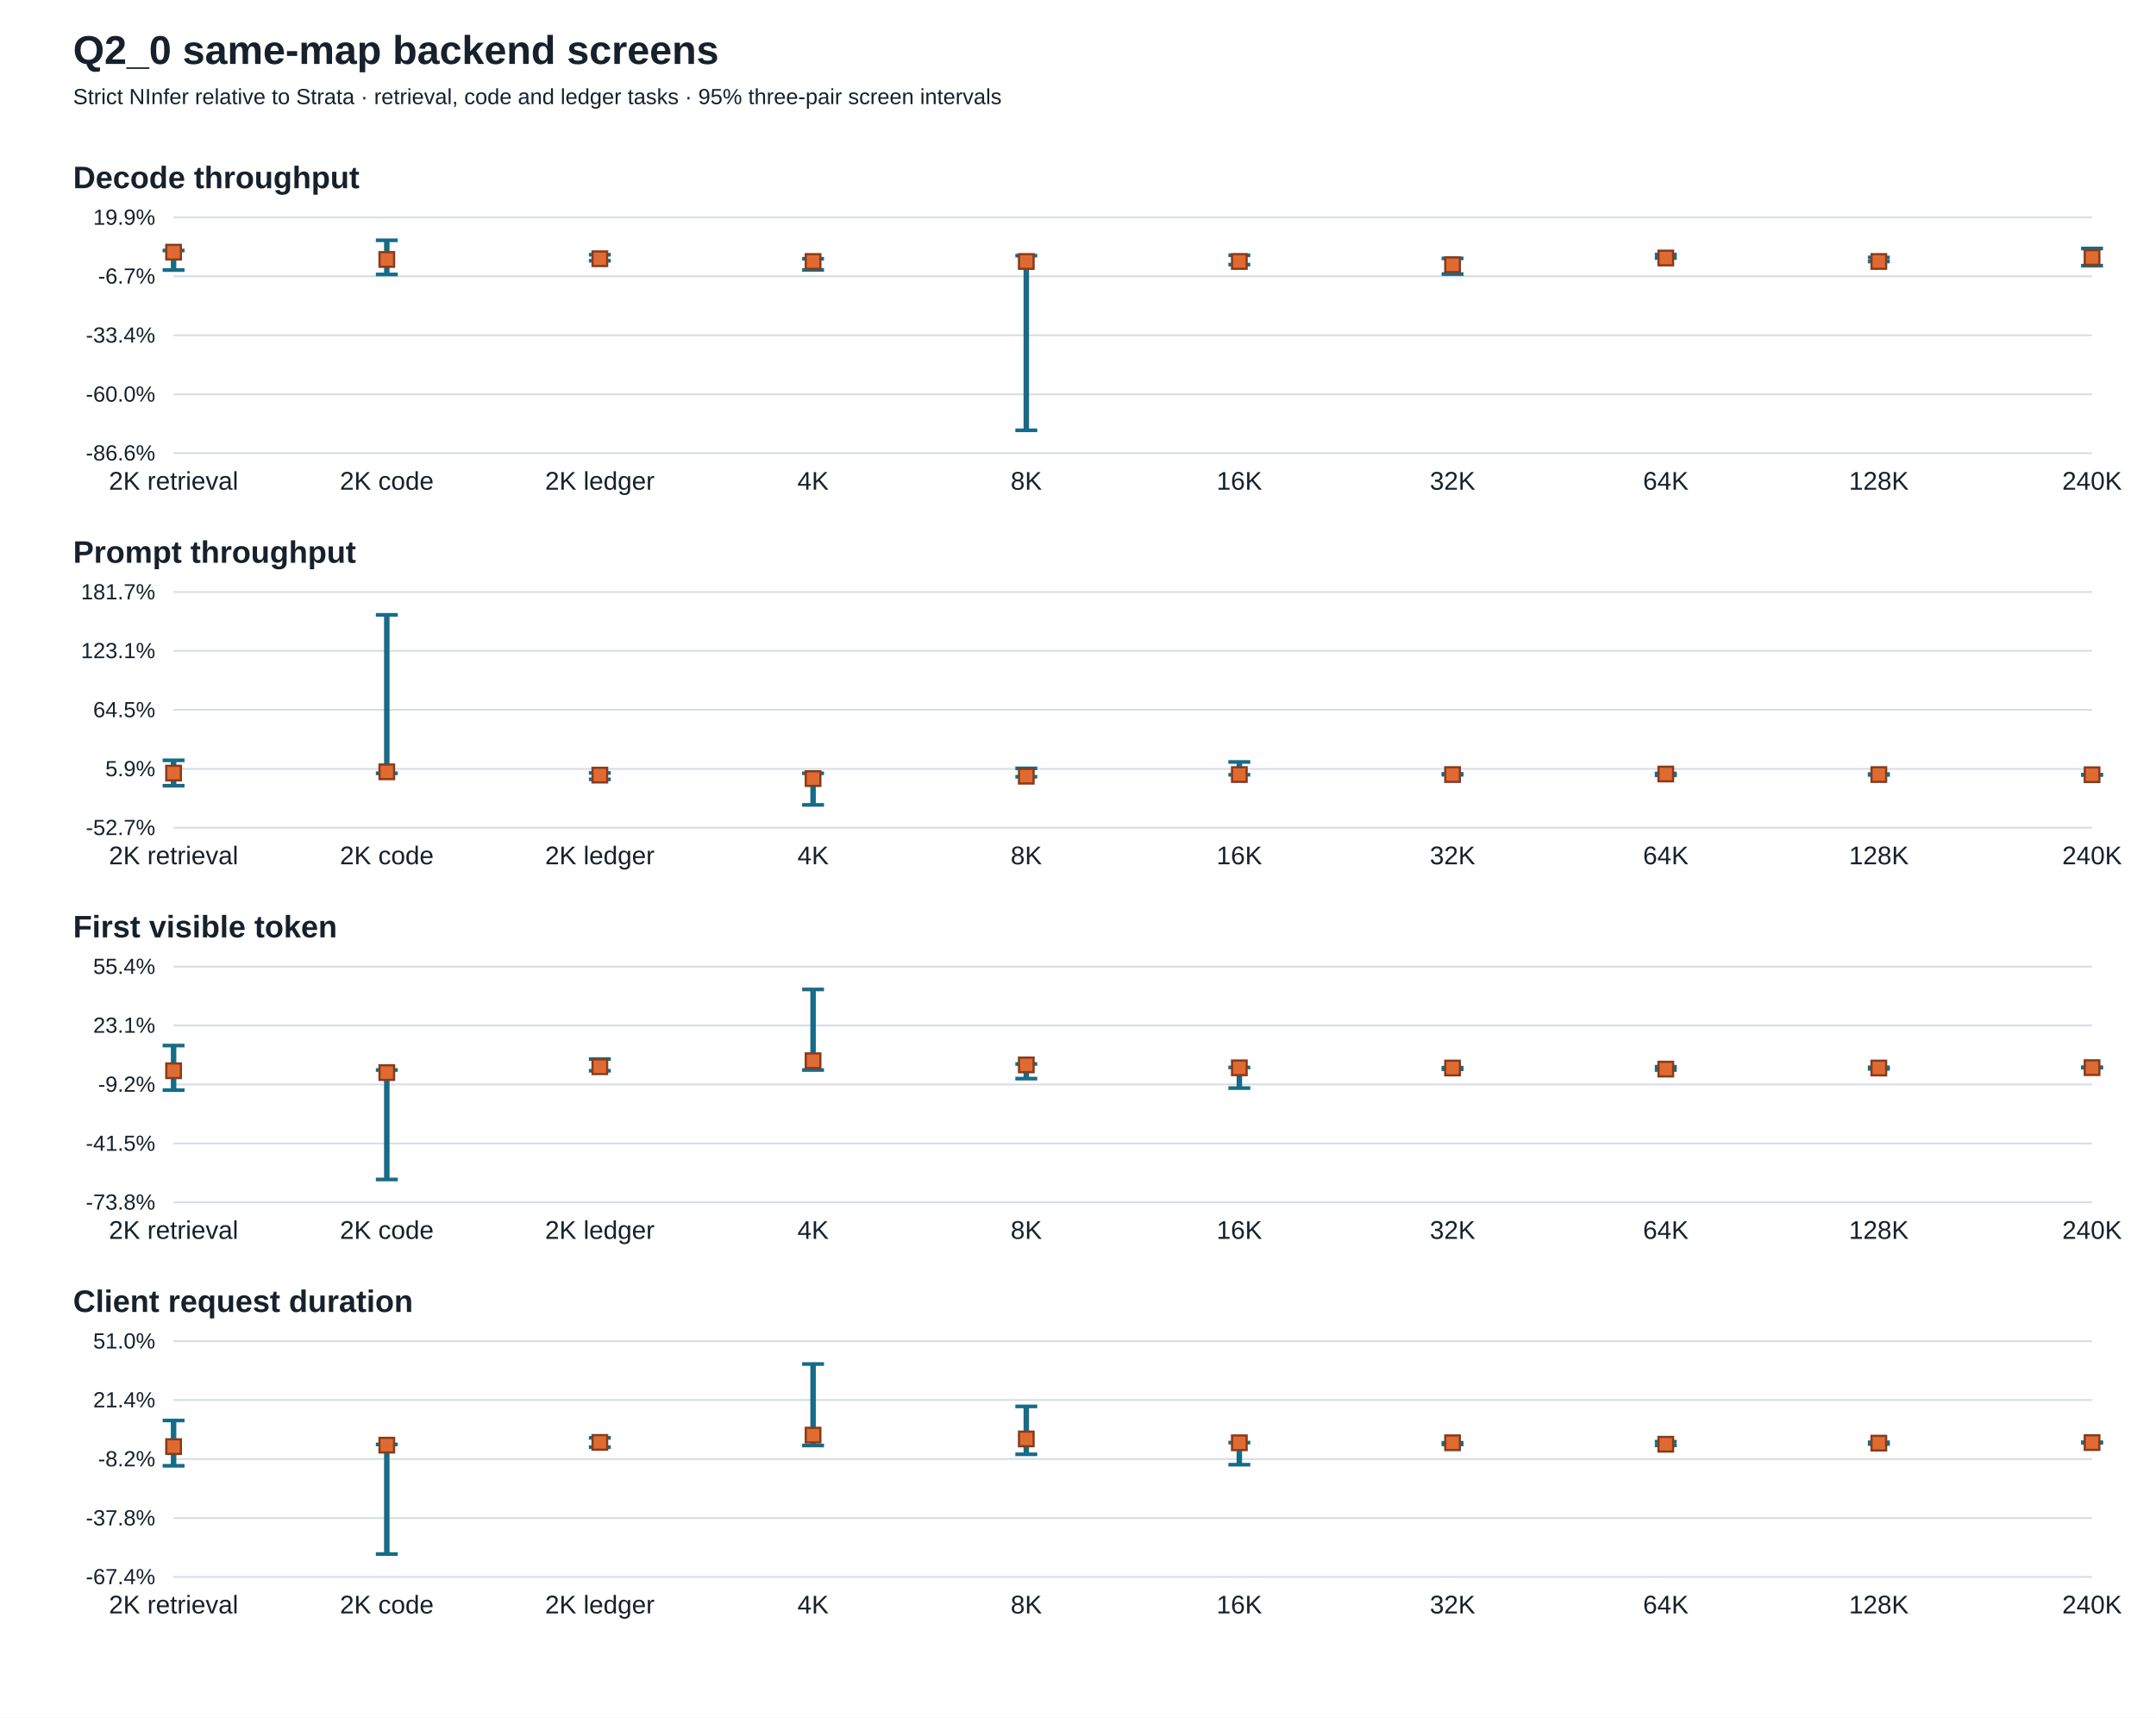
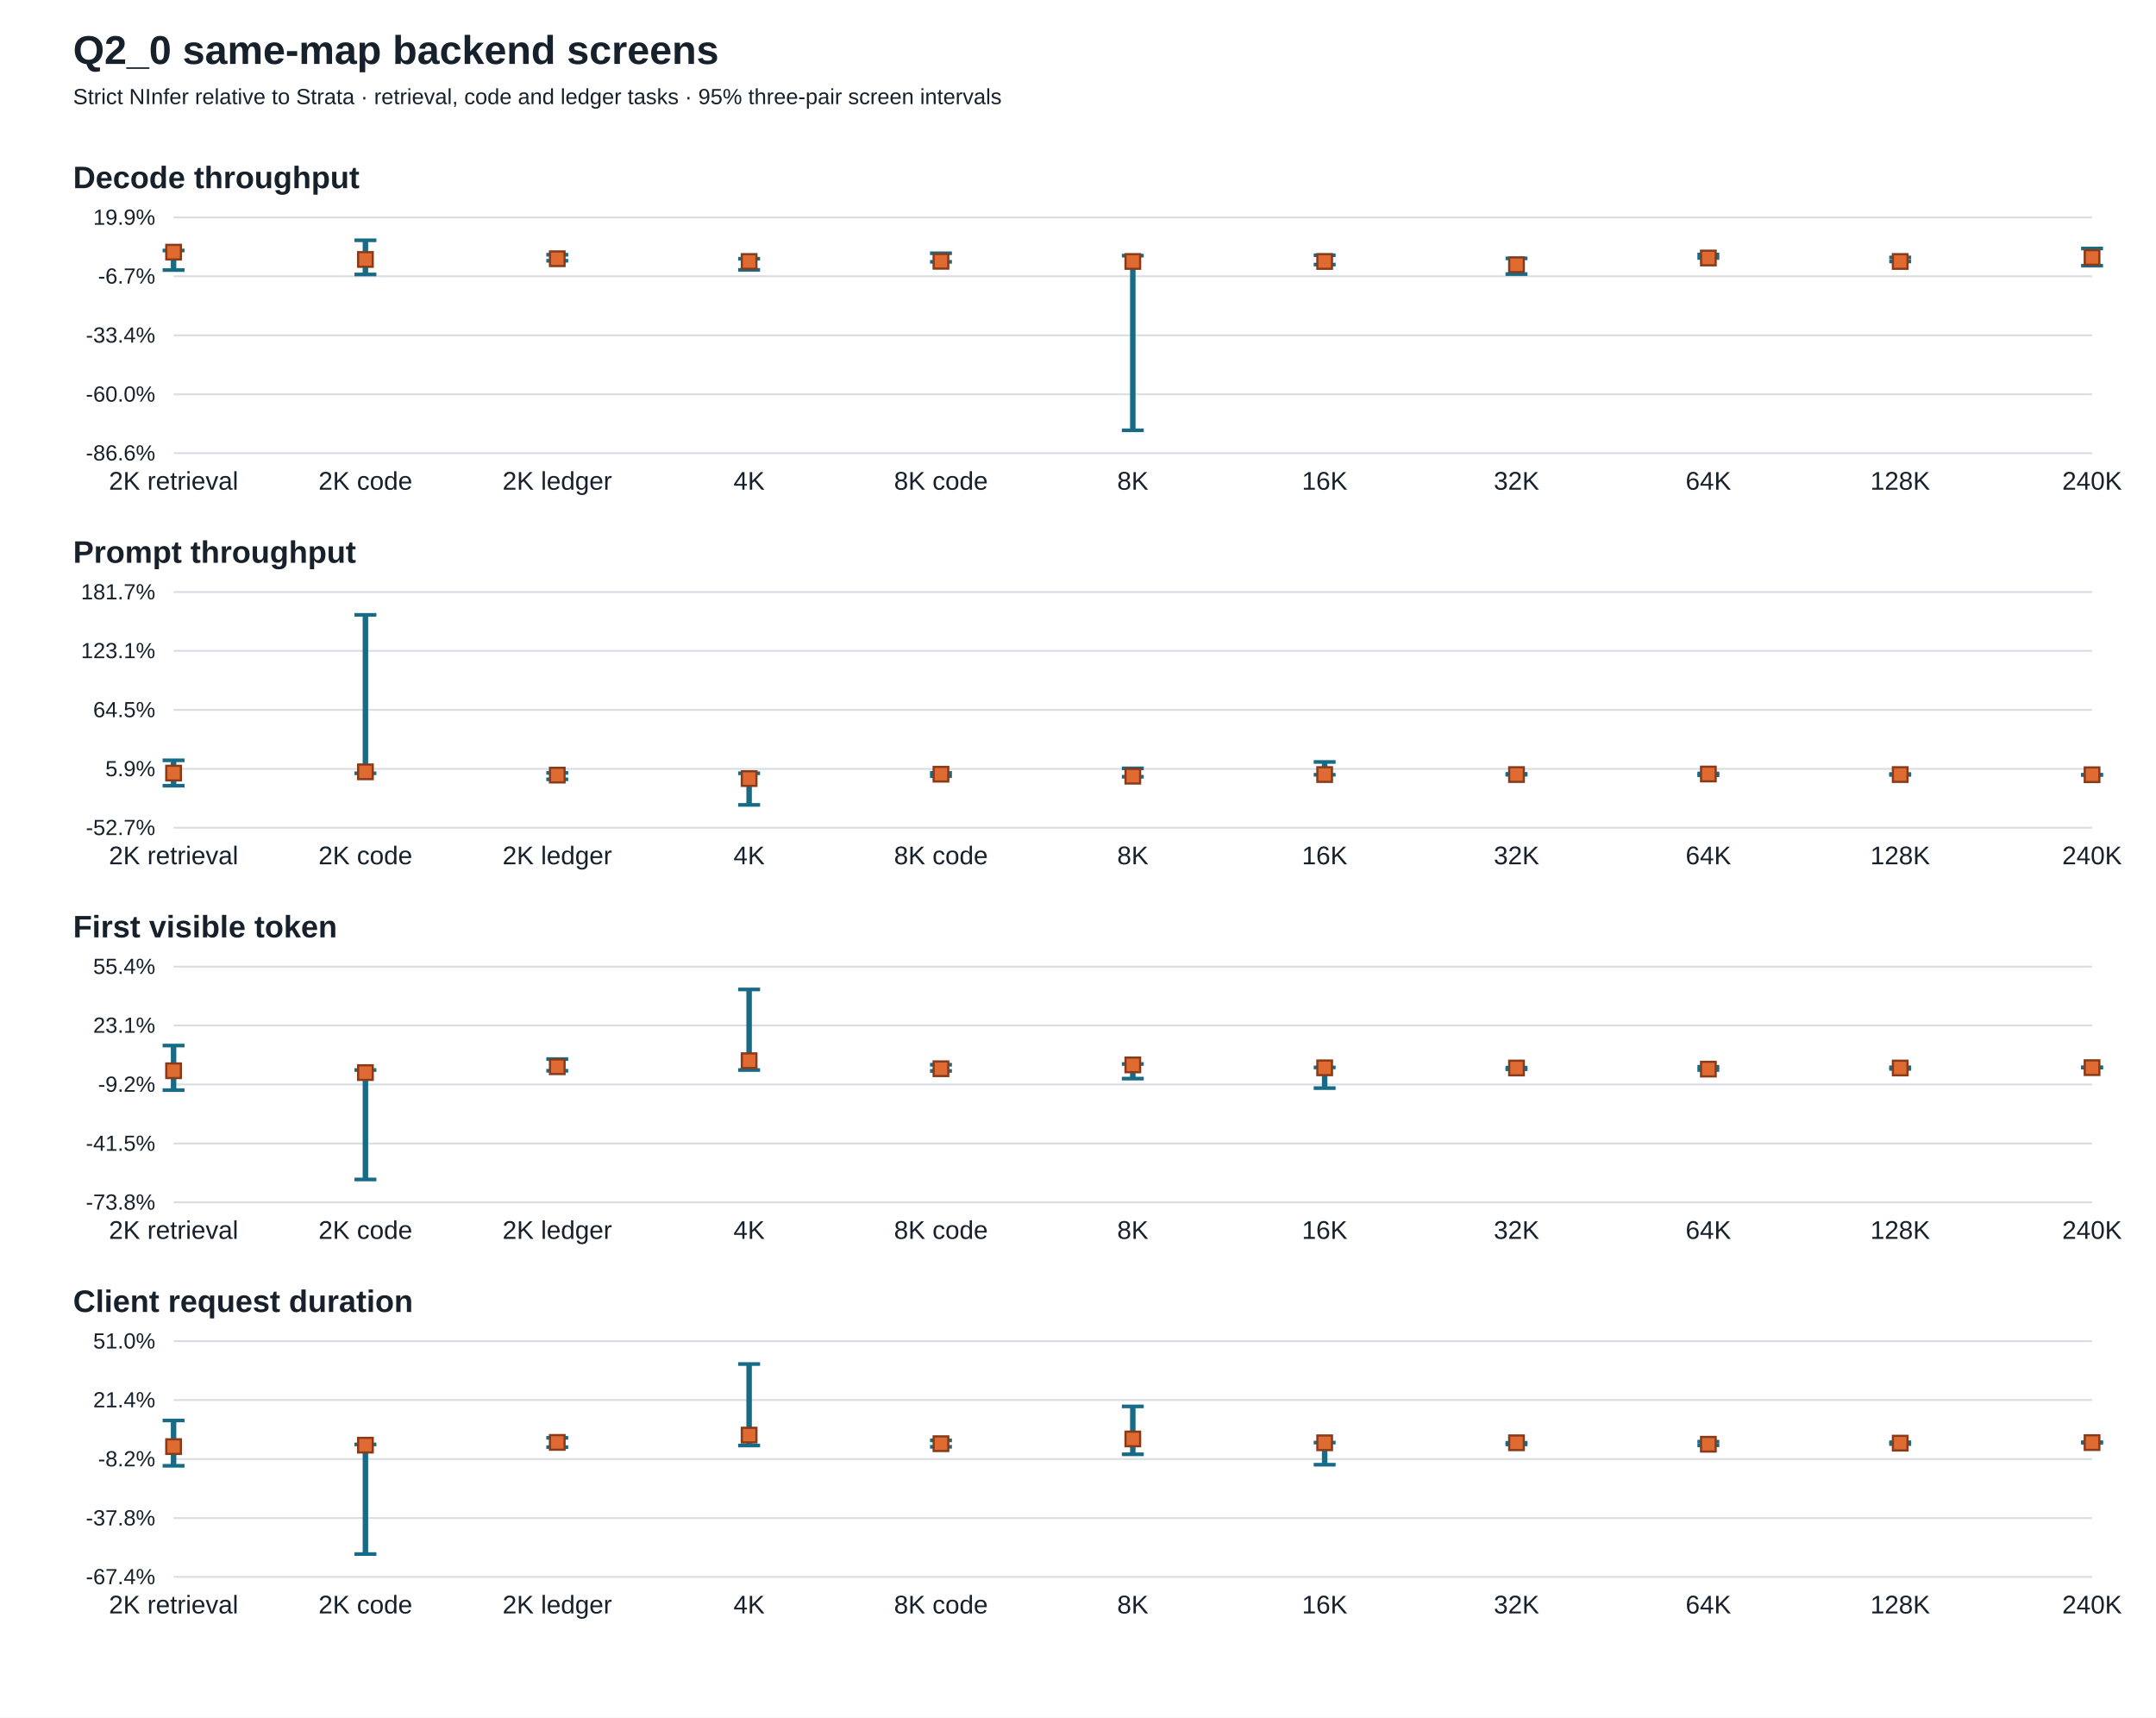
<svg xmlns="http://www.w3.org/2000/svg" width="1180" height="940" viewBox="0 0 1180 940">
  <rect width="100%" height="100%" fill="#fff" />
  <style>text{font-family:Arial,Helvetica,sans-serif;fill:#17212b}.small{font-size:12px}.label{font-size:14px}.title{font-size:22px;font-weight:bold}.panel{font-size:17px;font-weight:bold}.grid{stroke:#d7dde3;stroke-width:1}.zero{stroke:#536575;stroke-width:1.5;stroke-dasharray:5 4}.err{stroke:#176b87;stroke-width:3}.cap{stroke:#176b87;stroke-width:2}.point{fill:#e06b32;stroke:#873b1b;stroke-width:1.2}</style>
  <text x="40" y="35" class="title">Q2_0 same-map backend screens</text>
  <text x="40" y="57" class="small">Strict NInfer relative to Strata · retrieval, code and ledger tasks · 95% three-pair screen intervals</text>
  <text x="40" y="103" class="panel">Decode throughput</text>
  <line x1="95" x2="1145" y1="248.0" y2="248.0" class="grid" />
  <text x="85" y="252.0" text-anchor="end" class="small">-86.6%</text>
  <line x1="95" x2="1145" y1="215.8" y2="215.8" class="grid" />
  <text x="85" y="219.8" text-anchor="end" class="small">-60.0%</text>
  <line x1="95" x2="1145" y1="183.5" y2="183.5" class="grid" />
  <text x="85" y="187.5" text-anchor="end" class="small">-33.4%</text>
  <line x1="95" x2="1145" y1="151.2" y2="151.2" class="grid" />
  <text x="85" y="155.2" text-anchor="end" class="small">-6.7%</text>
  <line x1="95" x2="1145" y1="119.0" y2="119.0" class="grid" />
  <text x="85" y="123.0" text-anchor="end" class="small">19.9%</text>
  <line x1="95.0" x2="95.0" y1="137.1" y2="147.8" class="err" />
  <line x1="89.0" x2="101.0" y1="137.1" y2="137.1" class="cap" />
  <line x1="89.0" x2="101.0" y1="147.8" y2="147.8" class="cap" />
  <rect x="91.0" y="134.0" width="8" height="8" fill="#e06b32" stroke="#873b1b" stroke-width="1.2" />
  <text x="95.0" y="268" text-anchor="middle" class="label">2K retrieval</text>
-   <line x1="211.7" x2="211.7" y1="131.5" y2="150.2" class="err" />
-   <line x1="205.7" x2="217.7" y1="131.5" y2="131.5" class="cap" />
-   <line x1="205.7" x2="217.7" y1="150.2" y2="150.2" class="cap" />
-   <rect x="207.7" y="138.0" width="8" height="8" fill="#e06b32" stroke="#873b1b" stroke-width="1.2" />
-   <text x="211.7" y="268" text-anchor="middle" class="label">2K code</text>
-   <line x1="328.3" x2="328.3" y1="139.4" y2="142.7" class="err" />
-   <line x1="322.3" x2="334.3" y1="139.4" y2="139.4" class="cap" />
-   <line x1="322.3" x2="334.3" y1="142.7" y2="142.7" class="cap" />
-   <rect x="324.3" y="137.6" width="8" height="8" fill="#e06b32" stroke="#873b1b" stroke-width="1.2" />
-   <text x="328.3" y="268" text-anchor="middle" class="label">2K ledger</text>
-   <line x1="445.0" x2="445.0" y1="141.6" y2="147.7" class="err" />
-   <line x1="439.0" x2="451.0" y1="141.6" y2="141.6" class="cap" />
-   <line x1="439.0" x2="451.0" y1="147.7" y2="147.7" class="cap" />
-   <rect x="441.0" y="139.1" width="8" height="8" fill="#e06b32" stroke="#873b1b" stroke-width="1.2" />
-   <text x="445.0" y="268" text-anchor="middle" class="label">4K</text>
-   <line x1="561.7" x2="561.7" y1="139.9" y2="235.5" class="err" />
-   <line x1="555.7" x2="567.7" y1="139.9" y2="139.9" class="cap" />
-   <line x1="555.7" x2="567.7" y1="235.5" y2="235.5" class="cap" />
-   <rect x="557.7" y="139.1" width="8" height="8" fill="#e06b32" stroke="#873b1b" stroke-width="1.2" />
-   <text x="561.7" y="268" text-anchor="middle" class="label">8K</text>
-   <line x1="678.3" x2="678.3" y1="139.7" y2="144.8" class="err" />
-   <line x1="672.3" x2="684.3" y1="139.7" y2="139.7" class="cap" />
-   <line x1="672.3" x2="684.3" y1="144.8" y2="144.8" class="cap" />
-   <rect x="674.3" y="139.1" width="8" height="8" fill="#e06b32" stroke="#873b1b" stroke-width="1.2" />
-   <text x="678.3" y="268" text-anchor="middle" class="label">16K</text>
-   <line x1="795.0" x2="795.0" y1="141.4" y2="150.0" class="err" />
-   <line x1="789.0" x2="801.0" y1="141.4" y2="141.4" class="cap" />
-   <line x1="789.0" x2="801.0" y1="150.0" y2="150.0" class="cap" />
-   <rect x="791.0" y="140.9" width="8" height="8" fill="#e06b32" stroke="#873b1b" stroke-width="1.2" />
-   <text x="795.0" y="268" text-anchor="middle" class="label">32K</text>
-   <line x1="911.7" x2="911.7" y1="139.3" y2="141.2" class="err" />
-   <line x1="905.7" x2="917.7" y1="139.3" y2="139.3" class="cap" />
-   <line x1="905.7" x2="917.7" y1="141.2" y2="141.2" class="cap" />
-   <rect x="907.7" y="137.2" width="8" height="8" fill="#e06b32" stroke="#873b1b" stroke-width="1.2" />
-   <text x="911.7" y="268" text-anchor="middle" class="label">64K</text>
-   <line x1="1028.3" x2="1028.3" y1="140.9" y2="143.1" class="err" />
-   <line x1="1022.3" x2="1034.3" y1="140.9" y2="140.9" class="cap" />
-   <line x1="1022.3" x2="1034.3" y1="143.1" y2="143.1" class="cap" />
-   <rect x="1024.3" y="139.1" width="8" height="8" fill="#e06b32" stroke="#873b1b" stroke-width="1.2" />
-   <text x="1028.3" y="268" text-anchor="middle" class="label">128K</text>
+   <line x1="200.0" x2="200.0" y1="131.5" y2="150.2" class="err" />
+   <line x1="194.0" x2="206.0" y1="131.5" y2="131.5" class="cap" />
+   <line x1="194.0" x2="206.0" y1="150.2" y2="150.2" class="cap" />
+   <rect x="196.0" y="138.0" width="8" height="8" fill="#e06b32" stroke="#873b1b" stroke-width="1.2" />
+   <text x="200.0" y="268" text-anchor="middle" class="label">2K code</text>
+   <line x1="305.0" x2="305.0" y1="139.4" y2="142.7" class="err" />
+   <line x1="299.0" x2="311.0" y1="139.4" y2="139.4" class="cap" />
+   <line x1="299.0" x2="311.0" y1="142.7" y2="142.7" class="cap" />
+   <rect x="301.0" y="137.6" width="8" height="8" fill="#e06b32" stroke="#873b1b" stroke-width="1.2" />
+   <text x="305.0" y="268" text-anchor="middle" class="label">2K ledger</text>
+   <line x1="410.0" x2="410.0" y1="141.6" y2="147.7" class="err" />
+   <line x1="404.0" x2="416.0" y1="141.6" y2="141.6" class="cap" />
+   <line x1="404.0" x2="416.0" y1="147.7" y2="147.7" class="cap" />
+   <rect x="406.0" y="139.1" width="8" height="8" fill="#e06b32" stroke="#873b1b" stroke-width="1.2" />
+   <text x="410.0" y="268" text-anchor="middle" class="label">4K</text>
+   <line x1="515.0" x2="515.0" y1="138.6" y2="143.3" class="err" />
+   <line x1="509.0" x2="521.0" y1="138.6" y2="138.6" class="cap" />
+   <line x1="509.0" x2="521.0" y1="143.3" y2="143.3" class="cap" />
+   <rect x="511.0" y="139.0" width="8" height="8" fill="#e06b32" stroke="#873b1b" stroke-width="1.2" />
+   <text x="515.0" y="268" text-anchor="middle" class="label">8K code</text>
+   <line x1="620.0" x2="620.0" y1="139.9" y2="235.5" class="err" />
+   <line x1="614.0" x2="626.0" y1="139.9" y2="139.9" class="cap" />
+   <line x1="614.0" x2="626.0" y1="235.5" y2="235.5" class="cap" />
+   <rect x="616.0" y="139.1" width="8" height="8" fill="#e06b32" stroke="#873b1b" stroke-width="1.2" />
+   <text x="620.0" y="268" text-anchor="middle" class="label">8K</text>
+   <line x1="725.0" x2="725.0" y1="139.7" y2="144.8" class="err" />
+   <line x1="719.0" x2="731.0" y1="139.7" y2="139.7" class="cap" />
+   <line x1="719.0" x2="731.0" y1="144.8" y2="144.8" class="cap" />
+   <rect x="721.0" y="139.1" width="8" height="8" fill="#e06b32" stroke="#873b1b" stroke-width="1.2" />
+   <text x="725.0" y="268" text-anchor="middle" class="label">16K</text>
+   <line x1="830.0" x2="830.0" y1="141.4" y2="150.0" class="err" />
+   <line x1="824.0" x2="836.0" y1="141.4" y2="141.4" class="cap" />
+   <line x1="824.0" x2="836.0" y1="150.0" y2="150.0" class="cap" />
+   <rect x="826.0" y="140.9" width="8" height="8" fill="#e06b32" stroke="#873b1b" stroke-width="1.2" />
+   <text x="830.0" y="268" text-anchor="middle" class="label">32K</text>
+   <line x1="935.0" x2="935.0" y1="139.3" y2="141.2" class="err" />
+   <line x1="929.0" x2="941.0" y1="139.3" y2="139.3" class="cap" />
+   <line x1="929.0" x2="941.0" y1="141.2" y2="141.2" class="cap" />
+   <rect x="931.0" y="137.2" width="8" height="8" fill="#e06b32" stroke="#873b1b" stroke-width="1.2" />
+   <text x="935.0" y="268" text-anchor="middle" class="label">64K</text>
+   <line x1="1040.0" x2="1040.0" y1="140.9" y2="143.1" class="err" />
+   <line x1="1034.0" x2="1046.0" y1="140.9" y2="140.9" class="cap" />
+   <line x1="1034.0" x2="1046.0" y1="143.1" y2="143.1" class="cap" />
+   <rect x="1036.0" y="139.1" width="8" height="8" fill="#e06b32" stroke="#873b1b" stroke-width="1.2" />
+   <text x="1040.0" y="268" text-anchor="middle" class="label">128K</text>
  <line x1="1145.0" x2="1145.0" y1="136.0" y2="145.4" class="err" />
  <line x1="1139.0" x2="1151.0" y1="136.0" y2="136.0" class="cap" />
  <line x1="1139.0" x2="1151.0" y1="145.4" y2="145.4" class="cap" />
  <rect x="1141.0" y="136.9" width="8" height="8" fill="#e06b32" stroke="#873b1b" stroke-width="1.2" />
  <text x="1145.0" y="268" text-anchor="middle" class="label">240K</text>
  <text x="40" y="308" class="panel">Prompt throughput</text>
  <line x1="95" x2="1145" y1="453.0" y2="453.0" class="grid" />
  <text x="85" y="457.0" text-anchor="end" class="small">-52.7%</text>
  <line x1="95" x2="1145" y1="420.8" y2="420.8" class="grid" />
  <text x="85" y="424.8" text-anchor="end" class="small">5.9%</text>
  <line x1="95" x2="1145" y1="388.5" y2="388.5" class="grid" />
  <text x="85" y="392.5" text-anchor="end" class="small">64.5%</text>
  <line x1="95" x2="1145" y1="356.2" y2="356.2" class="grid" />
  <text x="85" y="360.2" text-anchor="end" class="small">123.1%</text>
  <line x1="95" x2="1145" y1="324.0" y2="324.0" class="grid" />
  <text x="85" y="328.0" text-anchor="end" class="small">181.7%</text>
  <line x1="95.0" x2="95.0" y1="416.1" y2="430.0" class="err" />
  <line x1="89.0" x2="101.0" y1="416.1" y2="416.1" class="cap" />
  <line x1="89.0" x2="101.0" y1="430.0" y2="430.0" class="cap" />
  <rect x="91.0" y="419.1" width="8" height="8" fill="#e06b32" stroke="#873b1b" stroke-width="1.2" />
  <text x="95.0" y="473" text-anchor="middle" class="label">2K retrieval</text>
-   <line x1="211.7" x2="211.7" y1="336.5" y2="423.2" class="err" />
-   <line x1="205.7" x2="217.7" y1="336.5" y2="336.5" class="cap" />
-   <line x1="205.7" x2="217.7" y1="423.2" y2="423.2" class="cap" />
-   <rect x="207.7" y="418.4" width="8" height="8" fill="#e06b32" stroke="#873b1b" stroke-width="1.2" />
-   <text x="211.7" y="473" text-anchor="middle" class="label">2K code</text>
-   <line x1="328.3" x2="328.3" y1="423.0" y2="426.5" class="err" />
-   <line x1="322.3" x2="334.3" y1="423.0" y2="423.0" class="cap" />
-   <line x1="322.3" x2="334.3" y1="426.5" y2="426.5" class="cap" />
-   <rect x="324.3" y="420.2" width="8" height="8" fill="#e06b32" stroke="#873b1b" stroke-width="1.2" />
-   <text x="328.3" y="473" text-anchor="middle" class="label">2K ledger</text>
-   <line x1="445.0" x2="445.0" y1="423.2" y2="440.5" class="err" />
-   <line x1="439.0" x2="451.0" y1="423.2" y2="423.2" class="cap" />
-   <line x1="439.0" x2="451.0" y1="440.5" y2="440.5" class="cap" />
-   <rect x="441.0" y="422.1" width="8" height="8" fill="#e06b32" stroke="#873b1b" stroke-width="1.2" />
-   <text x="445.0" y="473" text-anchor="middle" class="label">4K</text>
-   <line x1="561.7" x2="561.7" y1="420.5" y2="425.1" class="err" />
-   <line x1="555.7" x2="567.7" y1="420.5" y2="420.5" class="cap" />
-   <line x1="555.7" x2="567.7" y1="425.1" y2="425.1" class="cap" />
-   <rect x="557.7" y="420.8" width="8" height="8" fill="#e06b32" stroke="#873b1b" stroke-width="1.2" />
-   <text x="561.7" y="473" text-anchor="middle" class="label">8K</text>
-   <line x1="678.3" x2="678.3" y1="417.0" y2="424.0" class="err" />
-   <line x1="672.3" x2="684.3" y1="417.0" y2="417.0" class="cap" />
-   <line x1="672.3" x2="684.3" y1="424.0" y2="424.0" class="cap" />
-   <rect x="674.3" y="419.9" width="8" height="8" fill="#e06b32" stroke="#873b1b" stroke-width="1.2" />
-   <text x="678.3" y="473" text-anchor="middle" class="label">16K</text>
-   <line x1="795.0" x2="795.0" y1="423.5" y2="424.0" class="err" />
-   <line x1="789.0" x2="801.0" y1="423.5" y2="423.5" class="cap" />
-   <line x1="789.0" x2="801.0" y1="424.0" y2="424.0" class="cap" />
-   <rect x="791.0" y="419.9" width="8" height="8" fill="#e06b32" stroke="#873b1b" stroke-width="1.2" />
-   <text x="795.0" y="473" text-anchor="middle" class="label">32K</text>
-   <line x1="911.7" x2="911.7" y1="423.3" y2="424.3" class="err" />
-   <line x1="905.7" x2="917.7" y1="423.3" y2="423.3" class="cap" />
-   <line x1="905.7" x2="917.7" y1="424.3" y2="424.3" class="cap" />
-   <rect x="907.7" y="419.6" width="8" height="8" fill="#e06b32" stroke="#873b1b" stroke-width="1.2" />
-   <text x="911.7" y="473" text-anchor="middle" class="label">64K</text>
-   <line x1="1028.3" x2="1028.3" y1="423.6" y2="424.1" class="err" />
-   <line x1="1022.3" x2="1034.3" y1="423.6" y2="423.6" class="cap" />
-   <line x1="1022.3" x2="1034.3" y1="424.1" y2="424.1" class="cap" />
-   <rect x="1024.3" y="419.9" width="8" height="8" fill="#e06b32" stroke="#873b1b" stroke-width="1.2" />
-   <text x="1028.3" y="473" text-anchor="middle" class="label">128K</text>
+   <line x1="200.0" x2="200.0" y1="336.5" y2="423.2" class="err" />
+   <line x1="194.0" x2="206.0" y1="336.5" y2="336.5" class="cap" />
+   <line x1="194.0" x2="206.0" y1="423.2" y2="423.2" class="cap" />
+   <rect x="196.0" y="418.4" width="8" height="8" fill="#e06b32" stroke="#873b1b" stroke-width="1.2" />
+   <text x="200.0" y="473" text-anchor="middle" class="label">2K code</text>
+   <line x1="305.0" x2="305.0" y1="423.0" y2="426.5" class="err" />
+   <line x1="299.0" x2="311.0" y1="423.0" y2="423.0" class="cap" />
+   <line x1="299.0" x2="311.0" y1="426.5" y2="426.5" class="cap" />
+   <rect x="301.0" y="420.2" width="8" height="8" fill="#e06b32" stroke="#873b1b" stroke-width="1.2" />
+   <text x="305.0" y="473" text-anchor="middle" class="label">2K ledger</text>
+   <line x1="410.0" x2="410.0" y1="423.2" y2="440.5" class="err" />
+   <line x1="404.0" x2="416.0" y1="423.2" y2="423.2" class="cap" />
+   <line x1="404.0" x2="416.0" y1="440.5" y2="440.5" class="cap" />
+   <rect x="406.0" y="422.1" width="8" height="8" fill="#e06b32" stroke="#873b1b" stroke-width="1.2" />
+   <text x="410.0" y="473" text-anchor="middle" class="label">4K</text>
+   <line x1="515.0" x2="515.0" y1="423.0" y2="424.8" class="err" />
+   <line x1="509.0" x2="521.0" y1="423.0" y2="423.0" class="cap" />
+   <line x1="509.0" x2="521.0" y1="424.8" y2="424.8" class="cap" />
+   <rect x="511.0" y="419.7" width="8" height="8" fill="#e06b32" stroke="#873b1b" stroke-width="1.2" />
+   <text x="515.0" y="473" text-anchor="middle" class="label">8K code</text>
+   <line x1="620.0" x2="620.0" y1="420.5" y2="425.1" class="err" />
+   <line x1="614.0" x2="626.0" y1="420.5" y2="420.5" class="cap" />
+   <line x1="614.0" x2="626.0" y1="425.1" y2="425.1" class="cap" />
+   <rect x="616.0" y="420.8" width="8" height="8" fill="#e06b32" stroke="#873b1b" stroke-width="1.2" />
+   <text x="620.0" y="473" text-anchor="middle" class="label">8K</text>
+   <line x1="725.0" x2="725.0" y1="417.0" y2="424.0" class="err" />
+   <line x1="719.0" x2="731.0" y1="417.0" y2="417.0" class="cap" />
+   <line x1="719.0" x2="731.0" y1="424.0" y2="424.0" class="cap" />
+   <rect x="721.0" y="419.9" width="8" height="8" fill="#e06b32" stroke="#873b1b" stroke-width="1.2" />
+   <text x="725.0" y="473" text-anchor="middle" class="label">16K</text>
+   <line x1="830.0" x2="830.0" y1="423.5" y2="424.0" class="err" />
+   <line x1="824.0" x2="836.0" y1="423.5" y2="423.5" class="cap" />
+   <line x1="824.0" x2="836.0" y1="424.0" y2="424.0" class="cap" />
+   <rect x="826.0" y="419.9" width="8" height="8" fill="#e06b32" stroke="#873b1b" stroke-width="1.2" />
+   <text x="830.0" y="473" text-anchor="middle" class="label">32K</text>
+   <line x1="935.0" x2="935.0" y1="423.3" y2="424.3" class="err" />
+   <line x1="929.0" x2="941.0" y1="423.3" y2="423.3" class="cap" />
+   <line x1="929.0" x2="941.0" y1="424.3" y2="424.3" class="cap" />
+   <rect x="931.0" y="419.6" width="8" height="8" fill="#e06b32" stroke="#873b1b" stroke-width="1.2" />
+   <text x="935.0" y="473" text-anchor="middle" class="label">64K</text>
+   <line x1="1040.0" x2="1040.0" y1="423.6" y2="424.1" class="err" />
+   <line x1="1034.0" x2="1046.0" y1="423.6" y2="423.6" class="cap" />
+   <line x1="1034.0" x2="1046.0" y1="424.1" y2="424.1" class="cap" />
+   <rect x="1036.0" y="419.9" width="8" height="8" fill="#e06b32" stroke="#873b1b" stroke-width="1.2" />
+   <text x="1040.0" y="473" text-anchor="middle" class="label">128K</text>
  <line x1="1145.0" x2="1145.0" y1="424.0" y2="424.1" class="err" />
  <line x1="1139.0" x2="1151.0" y1="424.0" y2="424.0" class="cap" />
  <line x1="1139.0" x2="1151.0" y1="424.1" y2="424.1" class="cap" />
  <rect x="1141.0" y="420.0" width="8" height="8" fill="#e06b32" stroke="#873b1b" stroke-width="1.2" />
  <text x="1145.0" y="473" text-anchor="middle" class="label">240K</text>
  <text x="40" y="513" class="panel">First visible token</text>
  <line x1="95" x2="1145" y1="658.0" y2="658.0" class="grid" />
  <text x="85" y="662.0" text-anchor="end" class="small">-73.8%</text>
  <line x1="95" x2="1145" y1="625.8" y2="625.8" class="grid" />
  <text x="85" y="629.8" text-anchor="end" class="small">-41.5%</text>
  <line x1="95" x2="1145" y1="593.5" y2="593.5" class="grid" />
  <text x="85" y="597.5" text-anchor="end" class="small">-9.2%</text>
  <line x1="95" x2="1145" y1="561.2" y2="561.2" class="grid" />
  <text x="85" y="565.2" text-anchor="end" class="small">23.1%</text>
  <line x1="95" x2="1145" y1="529.0" y2="529.0" class="grid" />
  <text x="85" y="533.0" text-anchor="end" class="small">55.4%</text>
  <line x1="95.0" x2="95.0" y1="572.2" y2="596.6" class="err" />
  <line x1="89.0" x2="101.0" y1="572.2" y2="572.2" class="cap" />
  <line x1="89.0" x2="101.0" y1="596.6" y2="596.6" class="cap" />
  <rect x="91.0" y="582.0" width="8" height="8" fill="#e06b32" stroke="#873b1b" stroke-width="1.2" />
  <text x="95.0" y="678" text-anchor="middle" class="label">2K retrieval</text>
-   <line x1="211.7" x2="211.7" y1="585.6" y2="645.5" class="err" />
-   <line x1="205.7" x2="217.7" y1="585.6" y2="585.6" class="cap" />
-   <line x1="205.7" x2="217.7" y1="645.5" y2="645.5" class="cap" />
-   <rect x="207.7" y="583.0" width="8" height="8" fill="#e06b32" stroke="#873b1b" stroke-width="1.2" />
-   <text x="211.7" y="678" text-anchor="middle" class="label">2K code</text>
-   <line x1="328.3" x2="328.3" y1="579.6" y2="586.0" class="err" />
-   <line x1="322.3" x2="334.3" y1="579.6" y2="579.6" class="cap" />
-   <line x1="322.3" x2="334.3" y1="586.0" y2="586.0" class="cap" />
-   <rect x="324.3" y="579.8" width="8" height="8" fill="#e06b32" stroke="#873b1b" stroke-width="1.2" />
-   <text x="328.3" y="678" text-anchor="middle" class="label">2K ledger</text>
-   <line x1="445.0" x2="445.0" y1="541.5" y2="585.6" class="err" />
-   <line x1="439.0" x2="451.0" y1="541.5" y2="541.5" class="cap" />
-   <line x1="439.0" x2="451.0" y1="585.6" y2="585.6" class="cap" />
-   <rect x="441.0" y="576.5" width="8" height="8" fill="#e06b32" stroke="#873b1b" stroke-width="1.2" />
-   <text x="445.0" y="678" text-anchor="middle" class="label">4K</text>
-   <line x1="561.7" x2="561.7" y1="582.3" y2="590.3" class="err" />
-   <line x1="555.7" x2="567.7" y1="582.3" y2="582.3" class="cap" />
-   <line x1="555.7" x2="567.7" y1="590.3" y2="590.3" class="cap" />
-   <rect x="557.7" y="578.8" width="8" height="8" fill="#e06b32" stroke="#873b1b" stroke-width="1.2" />
-   <text x="561.7" y="678" text-anchor="middle" class="label">8K</text>
-   <line x1="678.3" x2="678.3" y1="584.2" y2="595.5" class="err" />
-   <line x1="672.3" x2="684.3" y1="584.2" y2="584.2" class="cap" />
-   <line x1="672.3" x2="684.3" y1="595.5" y2="595.5" class="cap" />
-   <rect x="674.3" y="580.4" width="8" height="8" fill="#e06b32" stroke="#873b1b" stroke-width="1.2" />
-   <text x="678.3" y="678" text-anchor="middle" class="label">16K</text>
-   <line x1="795.0" x2="795.0" y1="584.3" y2="585.2" class="err" />
-   <line x1="789.0" x2="801.0" y1="584.3" y2="584.3" class="cap" />
-   <line x1="789.0" x2="801.0" y1="585.2" y2="585.2" class="cap" />
-   <rect x="791.0" y="580.5" width="8" height="8" fill="#e06b32" stroke="#873b1b" stroke-width="1.2" />
-   <text x="795.0" y="678" text-anchor="middle" class="label">32K</text>
-   <line x1="911.7" x2="911.7" y1="583.8" y2="585.6" class="err" />
-   <line x1="905.7" x2="917.7" y1="583.8" y2="583.8" class="cap" />
-   <line x1="905.7" x2="917.7" y1="585.6" y2="585.6" class="cap" />
-   <rect x="907.7" y="581.1" width="8" height="8" fill="#e06b32" stroke="#873b1b" stroke-width="1.2" />
-   <text x="911.7" y="678" text-anchor="middle" class="label">64K</text>
-   <line x1="1028.3" x2="1028.3" y1="584.1" y2="585.0" class="err" />
-   <line x1="1022.3" x2="1034.3" y1="584.1" y2="584.1" class="cap" />
-   <line x1="1022.3" x2="1034.3" y1="585.0" y2="585.0" class="cap" />
-   <rect x="1024.3" y="580.5" width="8" height="8" fill="#e06b32" stroke="#873b1b" stroke-width="1.2" />
-   <text x="1028.3" y="678" text-anchor="middle" class="label">128K</text>
+   <line x1="200.0" x2="200.0" y1="585.6" y2="645.5" class="err" />
+   <line x1="194.0" x2="206.0" y1="585.6" y2="585.6" class="cap" />
+   <line x1="194.0" x2="206.0" y1="645.5" y2="645.5" class="cap" />
+   <rect x="196.0" y="583.0" width="8" height="8" fill="#e06b32" stroke="#873b1b" stroke-width="1.2" />
+   <text x="200.0" y="678" text-anchor="middle" class="label">2K code</text>
+   <line x1="305.0" x2="305.0" y1="579.6" y2="586.0" class="err" />
+   <line x1="299.0" x2="311.0" y1="579.6" y2="579.6" class="cap" />
+   <line x1="299.0" x2="311.0" y1="586.0" y2="586.0" class="cap" />
+   <rect x="301.0" y="579.8" width="8" height="8" fill="#e06b32" stroke="#873b1b" stroke-width="1.2" />
+   <text x="305.0" y="678" text-anchor="middle" class="label">2K ledger</text>
+   <line x1="410.0" x2="410.0" y1="541.5" y2="585.6" class="err" />
+   <line x1="404.0" x2="416.0" y1="541.5" y2="541.5" class="cap" />
+   <line x1="404.0" x2="416.0" y1="585.6" y2="585.6" class="cap" />
+   <rect x="406.0" y="576.5" width="8" height="8" fill="#e06b32" stroke="#873b1b" stroke-width="1.2" />
+   <text x="410.0" y="678" text-anchor="middle" class="label">4K</text>
+   <line x1="515.0" x2="515.0" y1="582.7" y2="586.1" class="err" />
+   <line x1="509.0" x2="521.0" y1="582.7" y2="582.7" class="cap" />
+   <line x1="509.0" x2="521.0" y1="586.1" y2="586.1" class="cap" />
+   <rect x="511.0" y="580.9" width="8" height="8" fill="#e06b32" stroke="#873b1b" stroke-width="1.2" />
+   <text x="515.0" y="678" text-anchor="middle" class="label">8K code</text>
+   <line x1="620.0" x2="620.0" y1="582.3" y2="590.3" class="err" />
+   <line x1="614.0" x2="626.0" y1="582.3" y2="582.3" class="cap" />
+   <line x1="614.0" x2="626.0" y1="590.3" y2="590.3" class="cap" />
+   <rect x="616.0" y="578.8" width="8" height="8" fill="#e06b32" stroke="#873b1b" stroke-width="1.2" />
+   <text x="620.0" y="678" text-anchor="middle" class="label">8K</text>
+   <line x1="725.0" x2="725.0" y1="584.2" y2="595.5" class="err" />
+   <line x1="719.0" x2="731.0" y1="584.2" y2="584.2" class="cap" />
+   <line x1="719.0" x2="731.0" y1="595.5" y2="595.5" class="cap" />
+   <rect x="721.0" y="580.4" width="8" height="8" fill="#e06b32" stroke="#873b1b" stroke-width="1.2" />
+   <text x="725.0" y="678" text-anchor="middle" class="label">16K</text>
+   <line x1="830.0" x2="830.0" y1="584.3" y2="585.2" class="err" />
+   <line x1="824.0" x2="836.0" y1="584.3" y2="584.3" class="cap" />
+   <line x1="824.0" x2="836.0" y1="585.2" y2="585.2" class="cap" />
+   <rect x="826.0" y="580.5" width="8" height="8" fill="#e06b32" stroke="#873b1b" stroke-width="1.2" />
+   <text x="830.0" y="678" text-anchor="middle" class="label">32K</text>
+   <line x1="935.0" x2="935.0" y1="583.8" y2="585.6" class="err" />
+   <line x1="929.0" x2="941.0" y1="583.8" y2="583.8" class="cap" />
+   <line x1="929.0" x2="941.0" y1="585.6" y2="585.6" class="cap" />
+   <rect x="931.0" y="581.1" width="8" height="8" fill="#e06b32" stroke="#873b1b" stroke-width="1.2" />
+   <text x="935.0" y="678" text-anchor="middle" class="label">64K</text>
+   <line x1="1040.0" x2="1040.0" y1="584.1" y2="585.0" class="err" />
+   <line x1="1034.0" x2="1046.0" y1="584.1" y2="584.1" class="cap" />
+   <line x1="1034.0" x2="1046.0" y1="585.0" y2="585.0" class="cap" />
+   <rect x="1036.0" y="580.5" width="8" height="8" fill="#e06b32" stroke="#873b1b" stroke-width="1.2" />
+   <text x="1040.0" y="678" text-anchor="middle" class="label">128K</text>
  <line x1="1145.0" x2="1145.0" y1="584.1" y2="584.3" class="err" />
  <line x1="1139.0" x2="1151.0" y1="584.1" y2="584.1" class="cap" />
  <line x1="1139.0" x2="1151.0" y1="584.3" y2="584.3" class="cap" />
  <rect x="1141.0" y="580.3" width="8" height="8" fill="#e06b32" stroke="#873b1b" stroke-width="1.2" />
  <text x="1145.0" y="678" text-anchor="middle" class="label">240K</text>
  <text x="40" y="718" class="panel">Client request duration</text>
  <line x1="95" x2="1145" y1="863.0" y2="863.0" class="grid" />
  <text x="85" y="867.0" text-anchor="end" class="small">-67.4%</text>
  <line x1="95" x2="1145" y1="830.8" y2="830.8" class="grid" />
  <text x="85" y="834.8" text-anchor="end" class="small">-37.8%</text>
  <line x1="95" x2="1145" y1="798.5" y2="798.5" class="grid" />
  <text x="85" y="802.5" text-anchor="end" class="small">-8.2%</text>
  <line x1="95" x2="1145" y1="766.2" y2="766.2" class="grid" />
  <text x="85" y="770.2" text-anchor="end" class="small">21.4%</text>
  <line x1="95" x2="1145" y1="734.0" y2="734.0" class="grid" />
  <text x="85" y="738.0" text-anchor="end" class="small">51.0%</text>
  <line x1="95.0" x2="95.0" y1="777.4" y2="802.2" class="err" />
  <line x1="89.0" x2="101.0" y1="777.4" y2="777.4" class="cap" />
  <line x1="89.0" x2="101.0" y1="802.2" y2="802.2" class="cap" />
  <rect x="91.0" y="787.7" width="8" height="8" fill="#e06b32" stroke="#873b1b" stroke-width="1.2" />
  <text x="95.0" y="883" text-anchor="middle" class="label">2K retrieval</text>
-   <line x1="211.7" x2="211.7" y1="790.5" y2="850.5" class="err" />
-   <line x1="205.7" x2="217.7" y1="790.5" y2="790.5" class="cap" />
-   <line x1="205.7" x2="217.7" y1="850.5" y2="850.5" class="cap" />
-   <rect x="207.7" y="786.9" width="8" height="8" fill="#e06b32" stroke="#873b1b" stroke-width="1.2" />
-   <text x="211.7" y="883" text-anchor="middle" class="label">2K code</text>
-   <line x1="328.3" x2="328.3" y1="786.9" y2="792.0" class="err" />
-   <line x1="322.3" x2="334.3" y1="786.9" y2="786.9" class="cap" />
-   <line x1="322.3" x2="334.3" y1="792.0" y2="792.0" class="cap" />
-   <rect x="324.3" y="785.4" width="8" height="8" fill="#e06b32" stroke="#873b1b" stroke-width="1.2" />
-   <text x="328.3" y="883" text-anchor="middle" class="label">2K ledger</text>
-   <line x1="445.0" x2="445.0" y1="746.5" y2="791.1" class="err" />
-   <line x1="439.0" x2="451.0" y1="746.5" y2="746.5" class="cap" />
-   <line x1="439.0" x2="451.0" y1="791.1" y2="791.1" class="cap" />
-   <rect x="441.0" y="781.4" width="8" height="8" fill="#e06b32" stroke="#873b1b" stroke-width="1.2" />
-   <text x="445.0" y="883" text-anchor="middle" class="label">4K</text>
-   <line x1="561.7" x2="561.7" y1="769.7" y2="795.9" class="err" />
-   <line x1="555.7" x2="567.7" y1="769.7" y2="769.7" class="cap" />
-   <line x1="555.7" x2="567.7" y1="795.9" y2="795.9" class="cap" />
-   <rect x="557.7" y="783.5" width="8" height="8" fill="#e06b32" stroke="#873b1b" stroke-width="1.2" />
-   <text x="561.7" y="883" text-anchor="middle" class="label">8K</text>
-   <line x1="678.3" x2="678.3" y1="789.5" y2="801.6" class="err" />
-   <line x1="672.3" x2="684.3" y1="789.5" y2="789.5" class="cap" />
-   <line x1="672.3" x2="684.3" y1="801.6" y2="801.6" class="cap" />
-   <rect x="674.3" y="785.6" width="8" height="8" fill="#e06b32" stroke="#873b1b" stroke-width="1.2" />
-   <text x="678.3" y="883" text-anchor="middle" class="label">16K</text>
-   <line x1="795.0" x2="795.0" y1="789.6" y2="790.5" class="err" />
-   <line x1="789.0" x2="801.0" y1="789.6" y2="789.6" class="cap" />
-   <line x1="789.0" x2="801.0" y1="790.5" y2="790.5" class="cap" />
-   <rect x="791.0" y="785.6" width="8" height="8" fill="#e06b32" stroke="#873b1b" stroke-width="1.2" />
-   <text x="795.0" y="883" text-anchor="middle" class="label">32K</text>
-   <line x1="911.7" x2="911.7" y1="789.0" y2="791.0" class="err" />
-   <line x1="905.7" x2="917.7" y1="789.0" y2="789.0" class="cap" />
-   <line x1="905.7" x2="917.7" y1="791.0" y2="791.0" class="cap" />
-   <rect x="907.7" y="786.4" width="8" height="8" fill="#e06b32" stroke="#873b1b" stroke-width="1.2" />
-   <text x="911.7" y="883" text-anchor="middle" class="label">64K</text>
-   <line x1="1028.3" x2="1028.3" y1="789.3" y2="790.3" class="err" />
-   <line x1="1022.3" x2="1034.3" y1="789.3" y2="789.3" class="cap" />
-   <line x1="1022.3" x2="1034.3" y1="790.3" y2="790.3" class="cap" />
-   <rect x="1024.3" y="785.8" width="8" height="8" fill="#e06b32" stroke="#873b1b" stroke-width="1.2" />
-   <text x="1028.3" y="883" text-anchor="middle" class="label">128K</text>
+   <line x1="200.0" x2="200.0" y1="790.5" y2="850.5" class="err" />
+   <line x1="194.0" x2="206.0" y1="790.5" y2="790.5" class="cap" />
+   <line x1="194.0" x2="206.0" y1="850.5" y2="850.5" class="cap" />
+   <rect x="196.0" y="786.9" width="8" height="8" fill="#e06b32" stroke="#873b1b" stroke-width="1.2" />
+   <text x="200.0" y="883" text-anchor="middle" class="label">2K code</text>
+   <line x1="305.0" x2="305.0" y1="786.9" y2="792.0" class="err" />
+   <line x1="299.0" x2="311.0" y1="786.9" y2="786.9" class="cap" />
+   <line x1="299.0" x2="311.0" y1="792.0" y2="792.0" class="cap" />
+   <rect x="301.0" y="785.4" width="8" height="8" fill="#e06b32" stroke="#873b1b" stroke-width="1.2" />
+   <text x="305.0" y="883" text-anchor="middle" class="label">2K ledger</text>
+   <line x1="410.0" x2="410.0" y1="746.5" y2="791.1" class="err" />
+   <line x1="404.0" x2="416.0" y1="746.5" y2="746.5" class="cap" />
+   <line x1="404.0" x2="416.0" y1="791.1" y2="791.1" class="cap" />
+   <rect x="406.0" y="781.4" width="8" height="8" fill="#e06b32" stroke="#873b1b" stroke-width="1.2" />
+   <text x="410.0" y="883" text-anchor="middle" class="label">4K</text>
+   <line x1="515.0" x2="515.0" y1="788.3" y2="791.8" class="err" />
+   <line x1="509.0" x2="521.0" y1="788.3" y2="788.3" class="cap" />
+   <line x1="509.0" x2="521.0" y1="791.8" y2="791.8" class="cap" />
+   <rect x="511.0" y="786.1" width="8" height="8" fill="#e06b32" stroke="#873b1b" stroke-width="1.2" />
+   <text x="515.0" y="883" text-anchor="middle" class="label">8K code</text>
+   <line x1="620.0" x2="620.0" y1="769.7" y2="795.9" class="err" />
+   <line x1="614.0" x2="626.0" y1="769.7" y2="769.7" class="cap" />
+   <line x1="614.0" x2="626.0" y1="795.9" y2="795.9" class="cap" />
+   <rect x="616.0" y="783.5" width="8" height="8" fill="#e06b32" stroke="#873b1b" stroke-width="1.2" />
+   <text x="620.0" y="883" text-anchor="middle" class="label">8K</text>
+   <line x1="725.0" x2="725.0" y1="789.5" y2="801.6" class="err" />
+   <line x1="719.0" x2="731.0" y1="789.5" y2="789.5" class="cap" />
+   <line x1="719.0" x2="731.0" y1="801.6" y2="801.6" class="cap" />
+   <rect x="721.0" y="785.6" width="8" height="8" fill="#e06b32" stroke="#873b1b" stroke-width="1.2" />
+   <text x="725.0" y="883" text-anchor="middle" class="label">16K</text>
+   <line x1="830.0" x2="830.0" y1="789.6" y2="790.5" class="err" />
+   <line x1="824.0" x2="836.0" y1="789.6" y2="789.6" class="cap" />
+   <line x1="824.0" x2="836.0" y1="790.5" y2="790.5" class="cap" />
+   <rect x="826.0" y="785.6" width="8" height="8" fill="#e06b32" stroke="#873b1b" stroke-width="1.2" />
+   <text x="830.0" y="883" text-anchor="middle" class="label">32K</text>
+   <line x1="935.0" x2="935.0" y1="789.0" y2="791.0" class="err" />
+   <line x1="929.0" x2="941.0" y1="789.0" y2="789.0" class="cap" />
+   <line x1="929.0" x2="941.0" y1="791.0" y2="791.0" class="cap" />
+   <rect x="931.0" y="786.4" width="8" height="8" fill="#e06b32" stroke="#873b1b" stroke-width="1.2" />
+   <text x="935.0" y="883" text-anchor="middle" class="label">64K</text>
+   <line x1="1040.0" x2="1040.0" y1="789.3" y2="790.3" class="err" />
+   <line x1="1034.0" x2="1046.0" y1="789.3" y2="789.3" class="cap" />
+   <line x1="1034.0" x2="1046.0" y1="790.3" y2="790.3" class="cap" />
+   <rect x="1036.0" y="785.8" width="8" height="8" fill="#e06b32" stroke="#873b1b" stroke-width="1.2" />
+   <text x="1040.0" y="883" text-anchor="middle" class="label">128K</text>
  <line x1="1145.0" x2="1145.0" y1="789.3" y2="789.6" class="err" />
  <line x1="1139.0" x2="1151.0" y1="789.3" y2="789.3" class="cap" />
  <line x1="1139.0" x2="1151.0" y1="789.6" y2="789.6" class="cap" />
  <rect x="1141.0" y="785.5" width="8" height="8" fill="#e06b32" stroke="#873b1b" stroke-width="1.2" />
  <text x="1145.0" y="883" text-anchor="middle" class="label">240K</text>
</svg>
